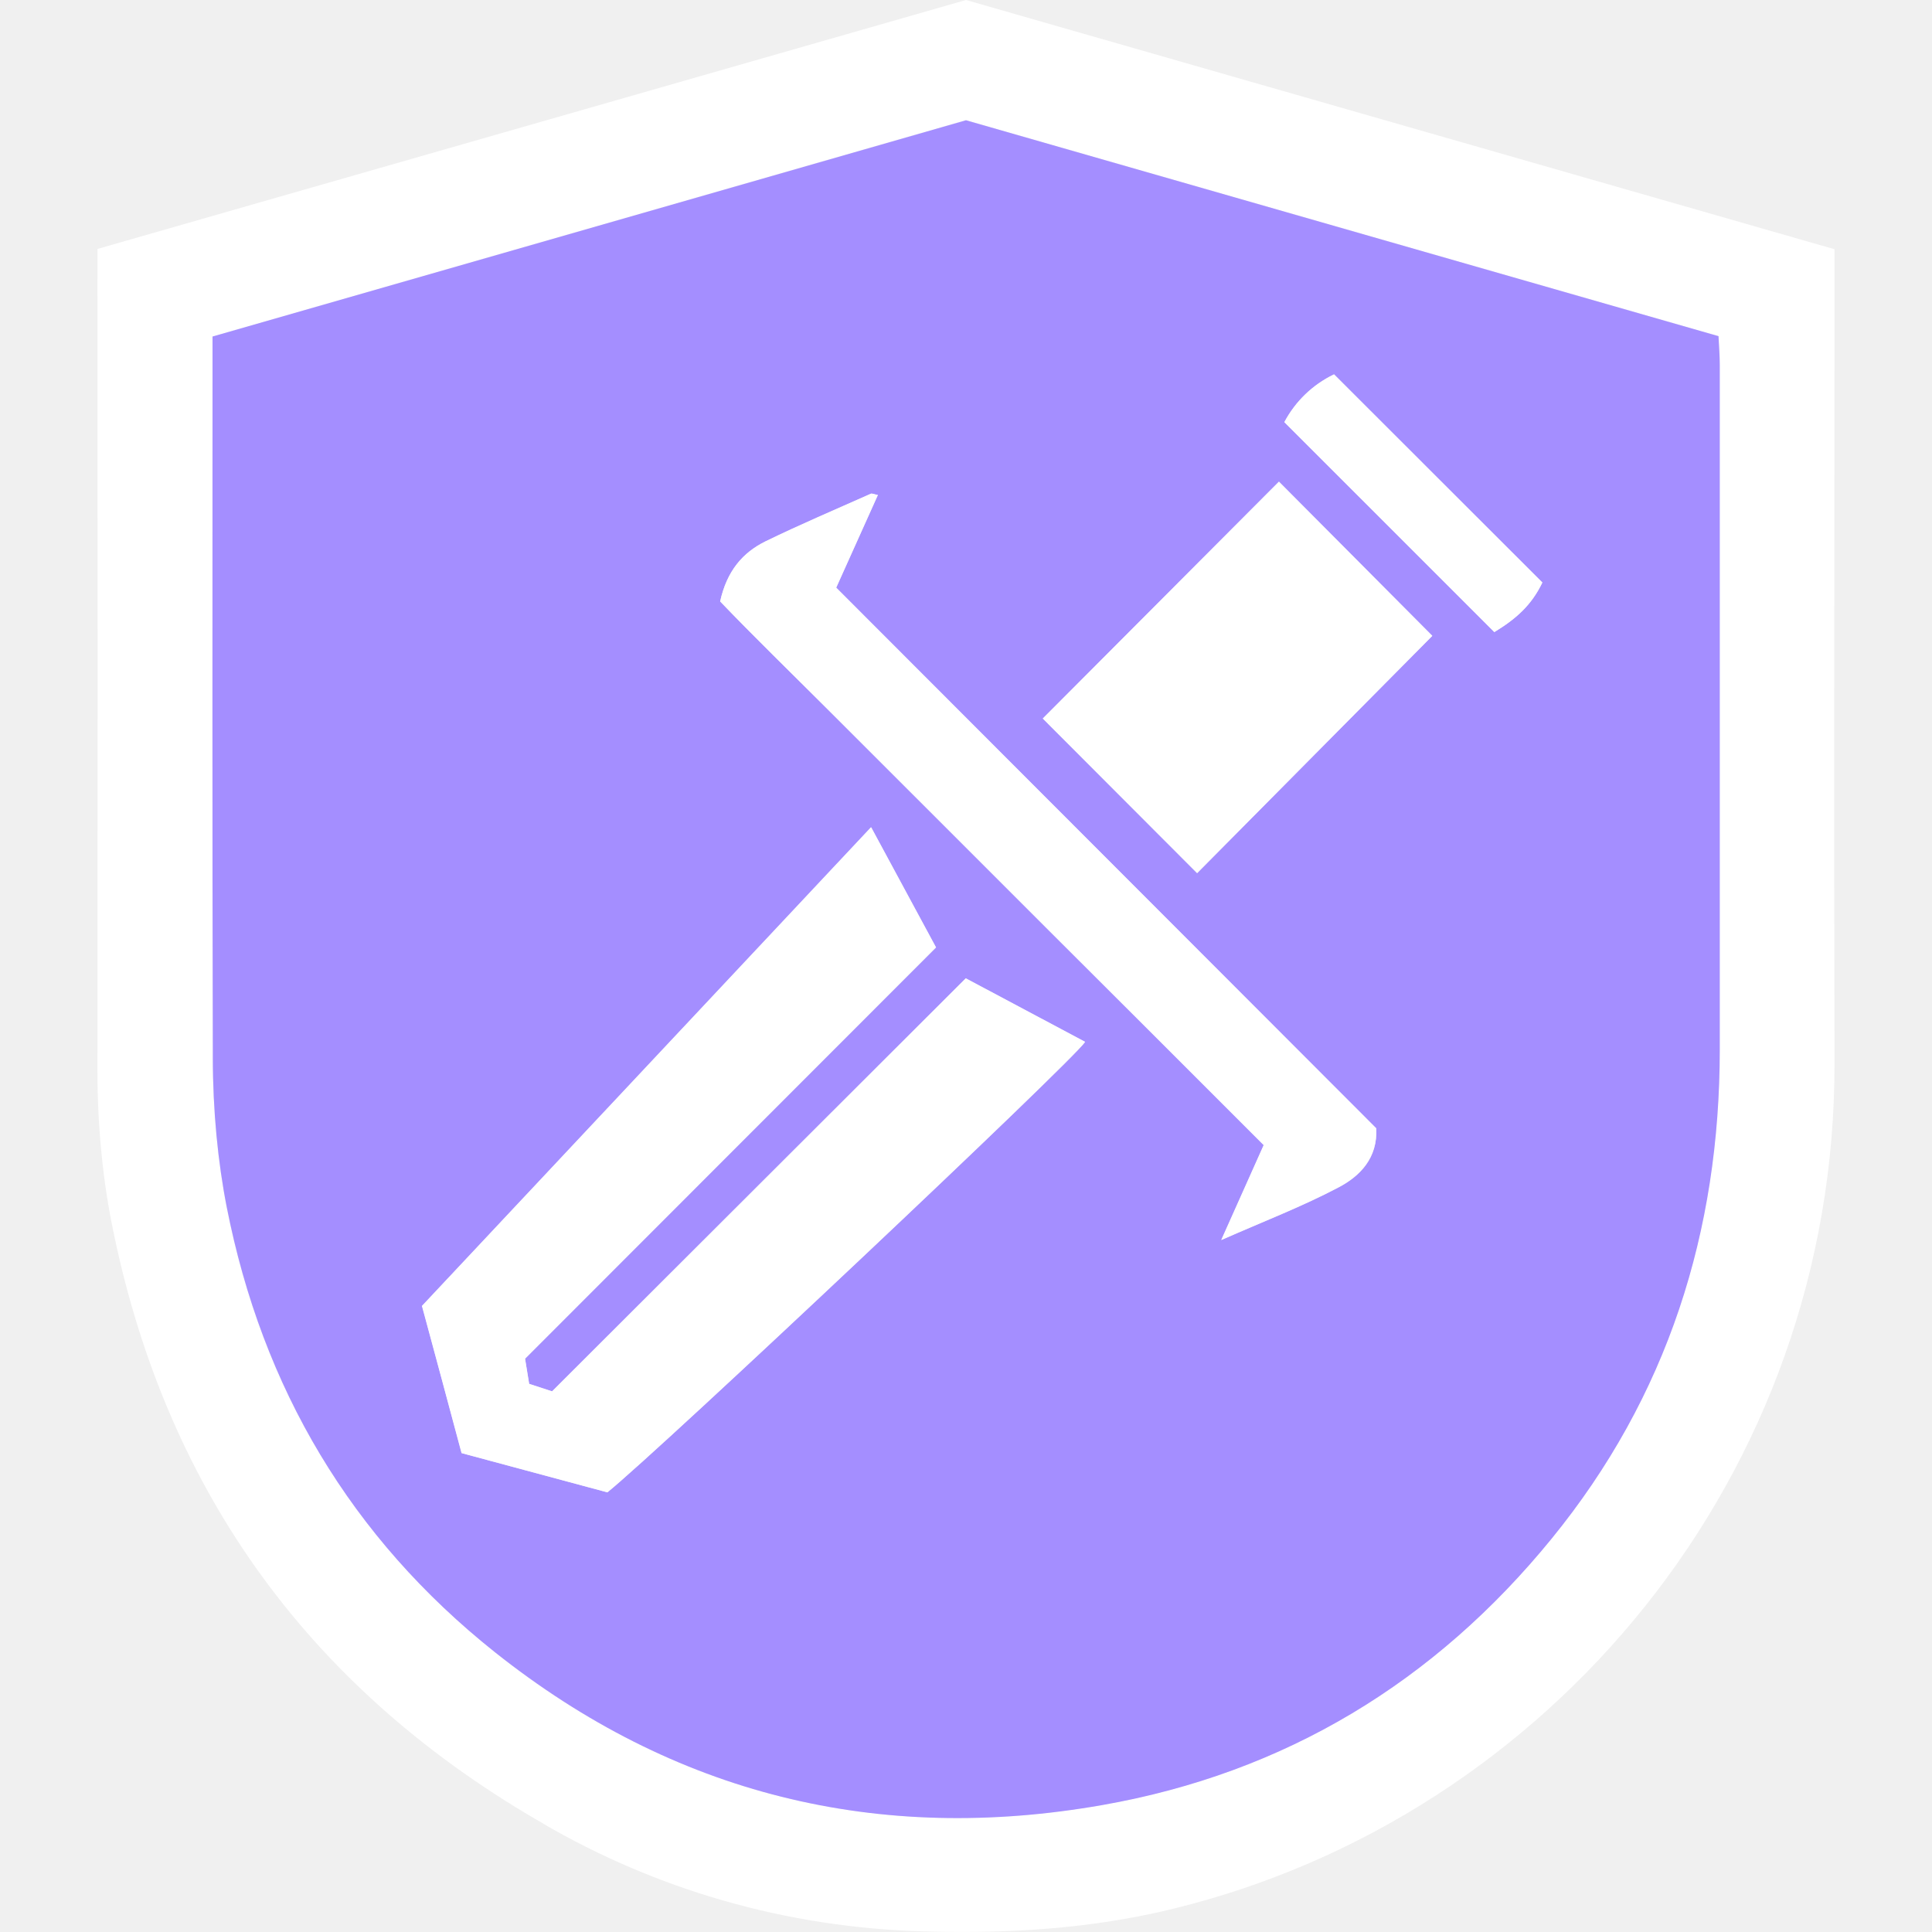
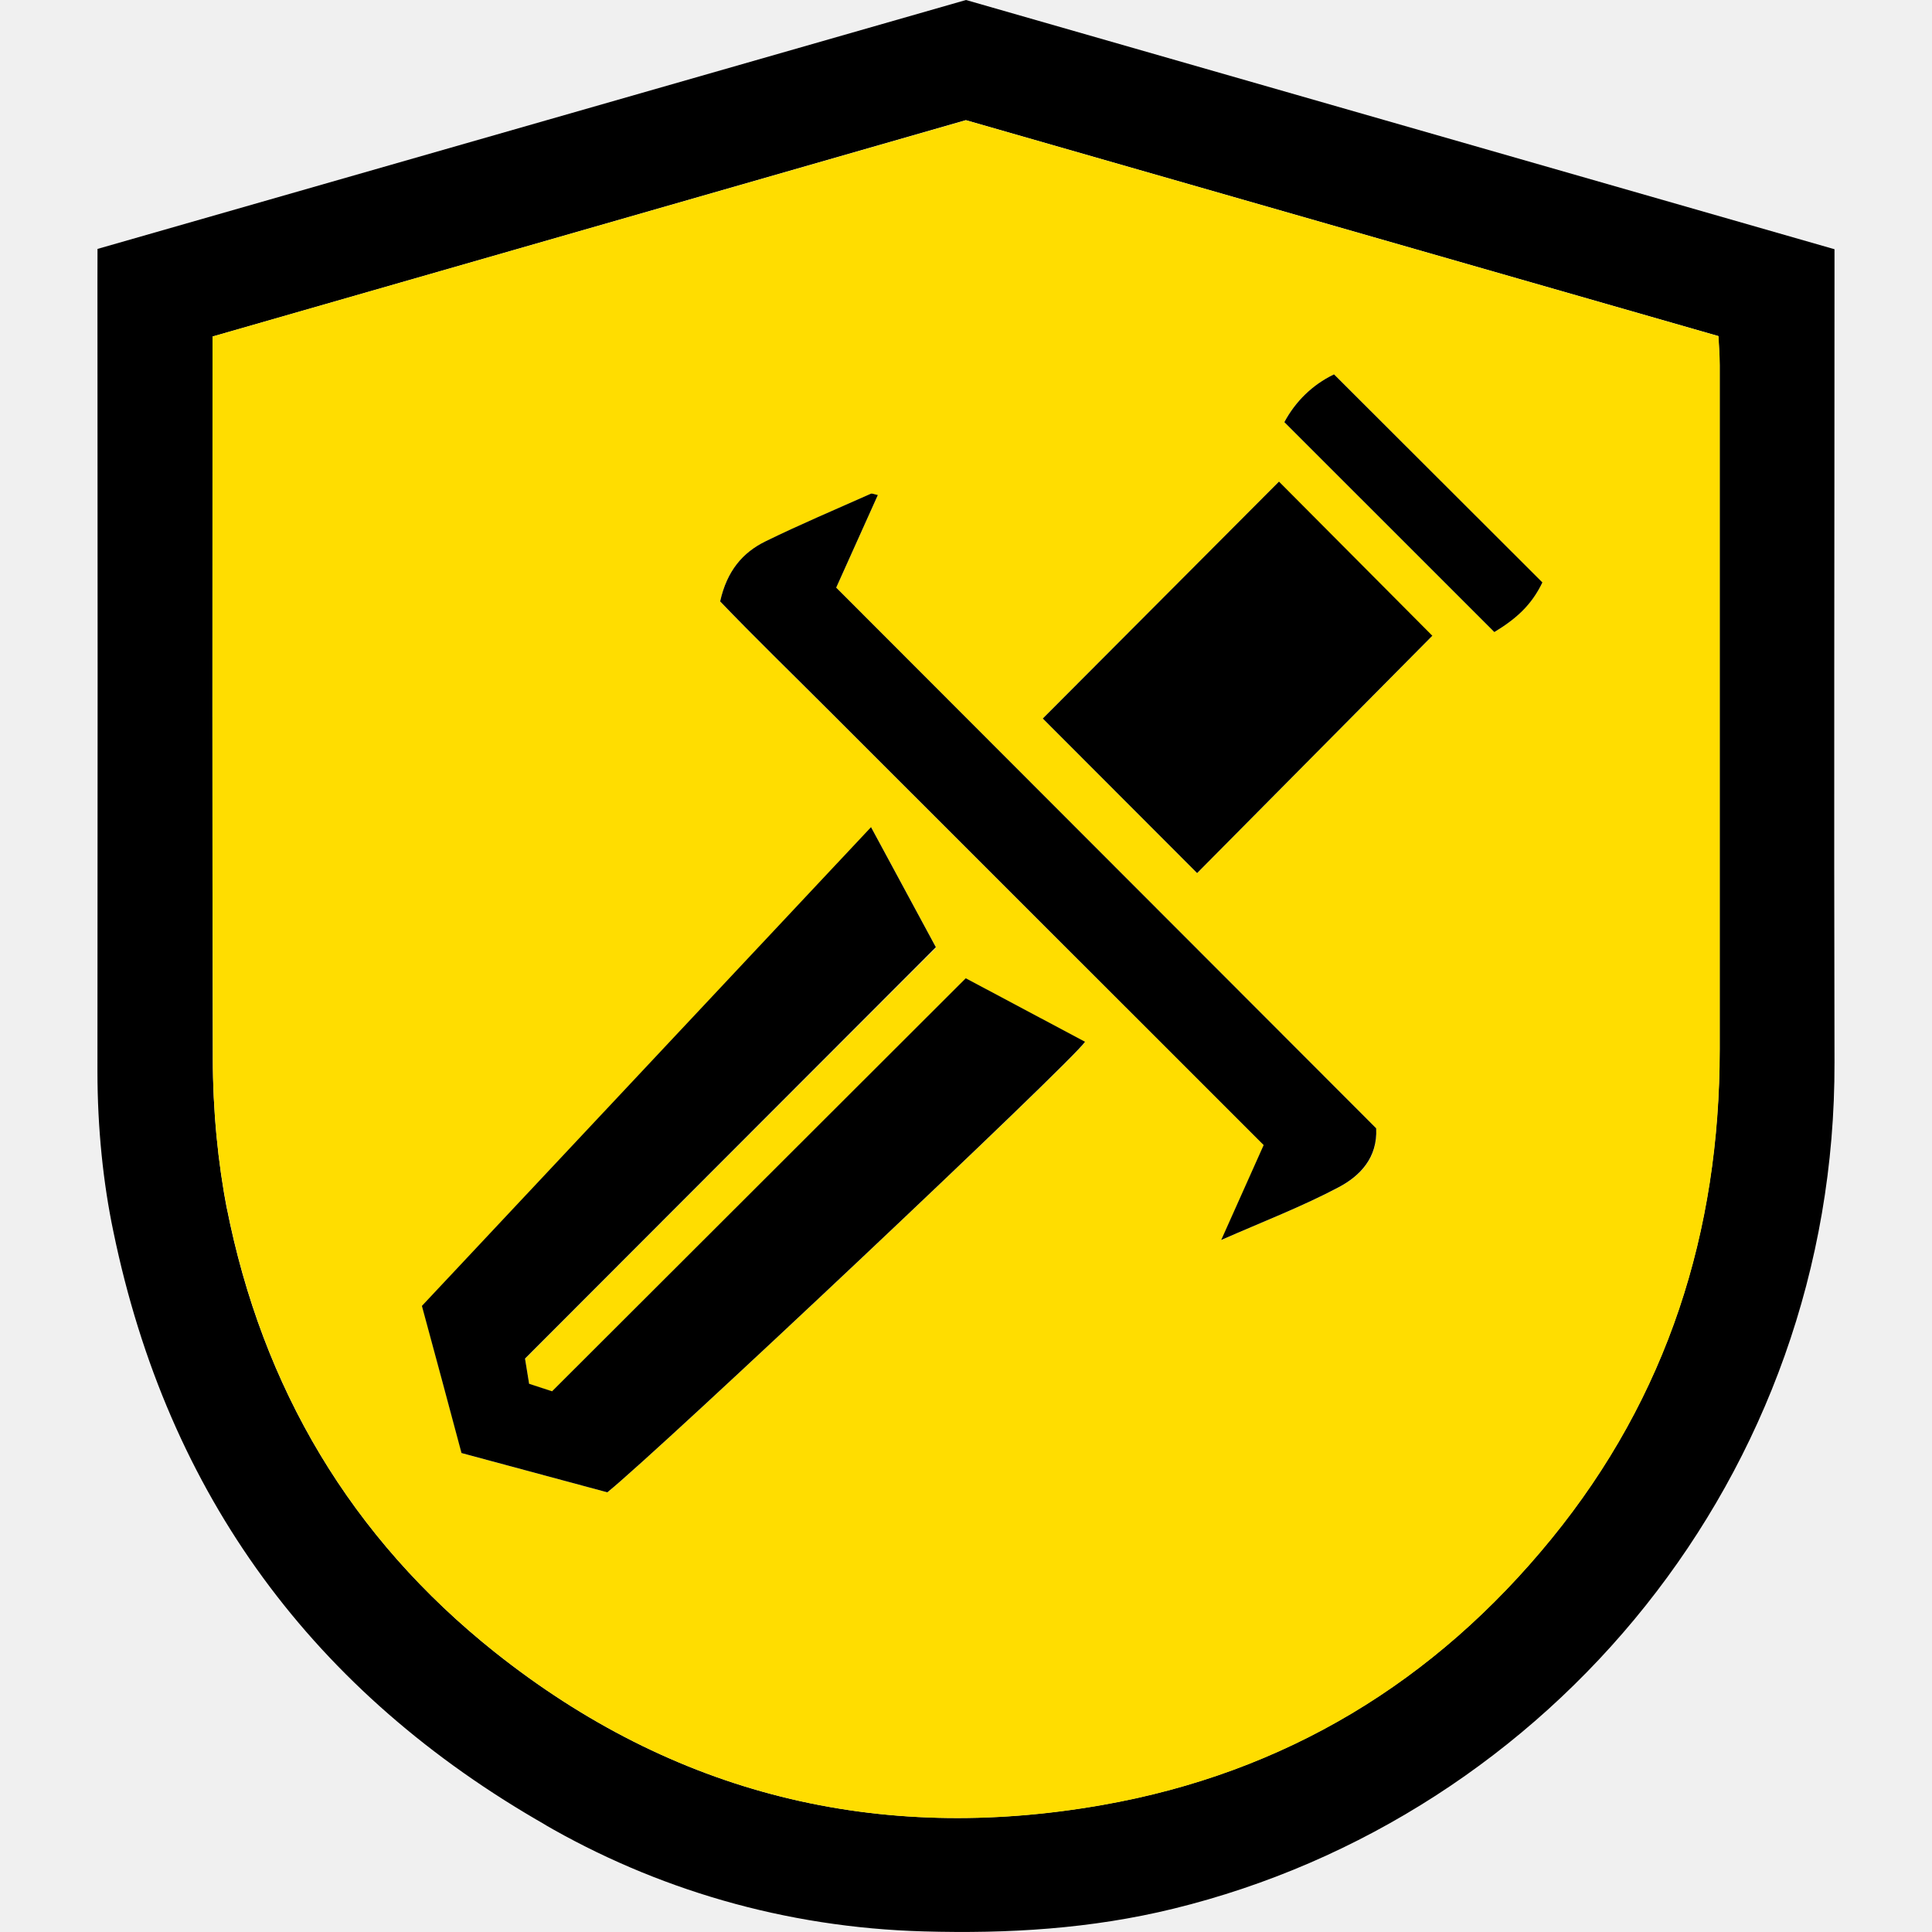
<svg xmlns="http://www.w3.org/2000/svg" width="800px" height="800px" viewBox="0 0 32 32" version="1.1" fill="#000000">
  <g id="SVGRepo_bgCarrier" stroke-width="0" />
  <g id="SVGRepo_tracerCarrier" stroke-linecap="round" stroke-linejoin="round" />
  <g id="SVGRepo_iconCarrier">
-     <path fill="#ffffff" d="M1.615 4.123l14.385-4.123 14.385 4.128v0.491c0 4.325-0.011 8.65 0 12.975 0.022 6.834-4.718 12.498-10.953 14.021-1.361 0.333-2.735 0.415-4.131 0.375-2.306-0.063-4.449-0.705-6.306-1.785l0.063 0.034c-3.863-2.197-6.279-5.473-7.18-9.84-0.168-0.797-0.264-1.713-0.264-2.651 0-0.033 0-0.066 0-0.1l-0 0.005q0.006-6.487 0-12.975zM3.52 5.574v0.527c0 3.778-0.006 7.555 0.005 11.333-0 0.027-0 0.058-0 0.090 0 0.873 0.083 1.727 0.242 2.553l-0.014-0.084c0.59 2.999 2.062 5.475 4.443 7.372 2.961 2.355 6.342 3.186 10.062 2.53 3.024-0.532 5.504-2.037 7.44-4.413 1.919-2.354 2.785-5.084 2.784-8.105q0-5.666 0-11.333c0-0.154-0.012-0.306-0.021-0.478l-12.464-3.576z" />
-     <path fill="#a48eff" d="M3.52 5.574l12.48-3.582 12.464 3.576c0.008 0.171 0.021 0.324 0.021 0.478q0 5.667 0 11.333c0 3.021-0.865 5.751-2.784 8.105-1.936 2.376-4.416 3.881-7.44 4.413-3.72 0.656-7.101-0.177-10.062-2.53-2.385-1.898-3.853-4.375-4.443-7.372-0.147-0.745-0.231-1.602-0.231-2.479 0-0.030 0-0.060 0-0.090l-0 0.005c-0.010-3.778-0.005-7.555-0.005-11.333zM10.061 24.718c0.893-0.723 7.698-7.136 7.912-7.459l-1.976-1.052-6.852 6.841-0.38-0.124c-0.022-0.135-0.041-0.253-0.068-0.418l6.808-6.812-1.074-1.989-7.439 7.927c0.22 0.82 0.434 1.616 0.656 2.437zM22.794 18.688l-8.944-8.954c0.233-0.52 0.46-1.024 0.69-1.534-0.063-0.012-0.094-0.030-0.117-0.021-0.583 0.26-1.17 0.511-1.745 0.789-0.375 0.187-0.639 0.486-0.75 0.994 0.562 0.587 1.177 1.184 1.781 1.787s1.193 1.192 1.789 1.788l1.822 1.822q0.894 0.894 1.791 1.786 0.909 0.908 1.822 1.822c-0.23 0.513-0.449 1.003-0.703 1.572 0.708-0.313 1.345-0.557 1.944-0.873 0.354-0.186 0.649-0.487 0.621-0.977zM23.721 10.535l-2.54-2.554-3.909 3.92 2.556 2.561zM25.544 9.651l-3.448-3.45c-0.355 0.172-0.638 0.445-0.818 0.781l-0.005 0.010 3.478 3.477c0.353-0.215 0.614-0.441 0.796-0.822z" />
-     <path fill="#ffffff" d="M10.061 24.718l-2.417-0.651c-0.219-0.82-0.433-1.616-0.656-2.437l7.439-7.93 1.074 1.989-6.805 6.813c0.027 0.165 0.047 0.281 0.068 0.418l0.38 0.124 6.852-6.841 1.976 1.052c-0.215 0.326-7.019 6.74-7.912 7.462z" />
-     <path fill="#ffffff" d="M22.794 18.688c0.025 0.49-0.27 0.791-0.623 0.977-0.599 0.317-1.236 0.562-1.944 0.873 0.254-0.569 0.473-1.059 0.703-1.572q-0.914-0.916-1.822-1.822t-1.788-1.786l-1.822-1.822q-0.894-0.894-1.789-1.788c-0.604-0.604-1.218-1.2-1.781-1.787 0.113-0.508 0.375-0.81 0.75-0.994 0.574-0.281 1.162-0.529 1.745-0.789 0.022-0.009 0.054 0.008 0.117 0.021-0.23 0.51-0.456 1.014-0.69 1.534z" />
-     <path fill="#ffffff" d="M23.724 10.53l-3.896 3.931-2.556-2.56 3.912-3.924z" />
-     <path fill="#ffffff" d="M25.547 9.647c-0.182 0.381-0.442 0.607-0.796 0.822l-3.478-3.477c0.185-0.346 0.468-0.619 0.812-0.786l0.011-0.005z" />
+     <path fill="#000000" d="M1.615 4.123l14.385-4.123 14.385 4.128v0.491c0 4.325-0.011 8.65 0 12.975 0.022 6.834-4.718 12.498-10.953 14.021-1.361 0.333-2.735 0.415-4.131 0.375-2.306-0.063-4.449-0.705-6.306-1.785l0.063 0.034c-3.863-2.197-6.279-5.473-7.18-9.84-0.168-0.797-0.264-1.713-0.264-2.651 0-0.033 0-0.066 0-0.1l-0 0.005q0.006-6.487 0-12.975zM3.52 5.574v0.527c0 3.778-0.006 7.555 0.005 11.333-0 0.027-0 0.058-0 0.090 0 0.873 0.083 1.727 0.242 2.553l-0.014-0.084c0.59 2.999 2.062 5.475 4.443 7.372 2.961 2.355 6.342 3.186 10.062 2.53 3.024-0.532 5.504-2.037 7.44-4.413 1.919-2.354 2.785-5.084 2.784-8.105q0-5.666 0-11.333c0-0.154-0.012-0.306-0.021-0.478l-12.464-3.576z" />
+     <path fill="#ffdd00" d="M3.52 5.574l12.48-3.582 12.464 3.576c0.008 0.171 0.021 0.324 0.021 0.478q0 5.667 0 11.333c0 3.021-0.865 5.751-2.784 8.105-1.936 2.376-4.416 3.881-7.44 4.413-3.72 0.656-7.101-0.177-10.062-2.53-2.385-1.898-3.853-4.375-4.443-7.372-0.147-0.745-0.231-1.602-0.231-2.479 0-0.030 0-0.060 0-0.090l-0 0.005c-0.010-3.778-0.005-7.555-0.005-11.333zM10.061 24.718c0.893-0.723 7.698-7.136 7.912-7.459l-1.976-1.052-6.852 6.841-0.38-0.124c-0.022-0.135-0.041-0.253-0.068-0.418l6.808-6.812-1.074-1.989-7.439 7.927c0.22 0.82 0.434 1.616 0.656 2.437zM22.794 18.688l-8.944-8.954c0.233-0.52 0.46-1.024 0.69-1.534-0.063-0.012-0.094-0.030-0.117-0.021-0.583 0.26-1.17 0.511-1.745 0.789-0.375 0.187-0.639 0.486-0.75 0.994 0.562 0.587 1.177 1.184 1.781 1.787s1.193 1.192 1.789 1.788l1.822 1.822q0.894 0.894 1.791 1.786 0.909 0.908 1.822 1.822c-0.23 0.513-0.449 1.003-0.703 1.572 0.708-0.313 1.345-0.557 1.944-0.873 0.354-0.186 0.649-0.487 0.621-0.977zM23.721 10.535l-2.54-2.554-3.909 3.92 2.556 2.561zM25.544 9.651l-3.448-3.45c-0.355 0.172-0.638 0.445-0.818 0.781l-0.005 0.010 3.478 3.477c0.353-0.215 0.614-0.441 0.796-0.822z" />
+     <path fill="#000000" d="M10.061 24.718l-2.417-0.651c-0.219-0.82-0.433-1.616-0.656-2.437l7.439-7.93 1.074 1.989-6.805 6.813c0.027 0.165 0.047 0.281 0.068 0.418l0.38 0.124 6.852-6.841 1.976 1.052c-0.215 0.326-7.019 6.74-7.912 7.462z" />
+     <path fill="#000000" d="M22.794 18.688c0.025 0.49-0.27 0.791-0.623 0.977-0.599 0.317-1.236 0.562-1.944 0.873 0.254-0.569 0.473-1.059 0.703-1.572q-0.914-0.916-1.822-1.822t-1.788-1.786l-1.822-1.822q-0.894-0.894-1.789-1.788c-0.604-0.604-1.218-1.2-1.781-1.787 0.113-0.508 0.375-0.81 0.75-0.994 0.574-0.281 1.162-0.529 1.745-0.789 0.022-0.009 0.054 0.008 0.117 0.021-0.23 0.51-0.456 1.014-0.69 1.534z" />
+     <path fill="#000000" d="M23.724 10.53l-3.896 3.931-2.556-2.56 3.912-3.924z" />
+     <path fill="#000000" d="M25.547 9.647c-0.182 0.381-0.442 0.607-0.796 0.822l-3.478-3.477c0.185-0.346 0.468-0.619 0.812-0.786l0.011-0.005z" />
  </g>
</svg>
